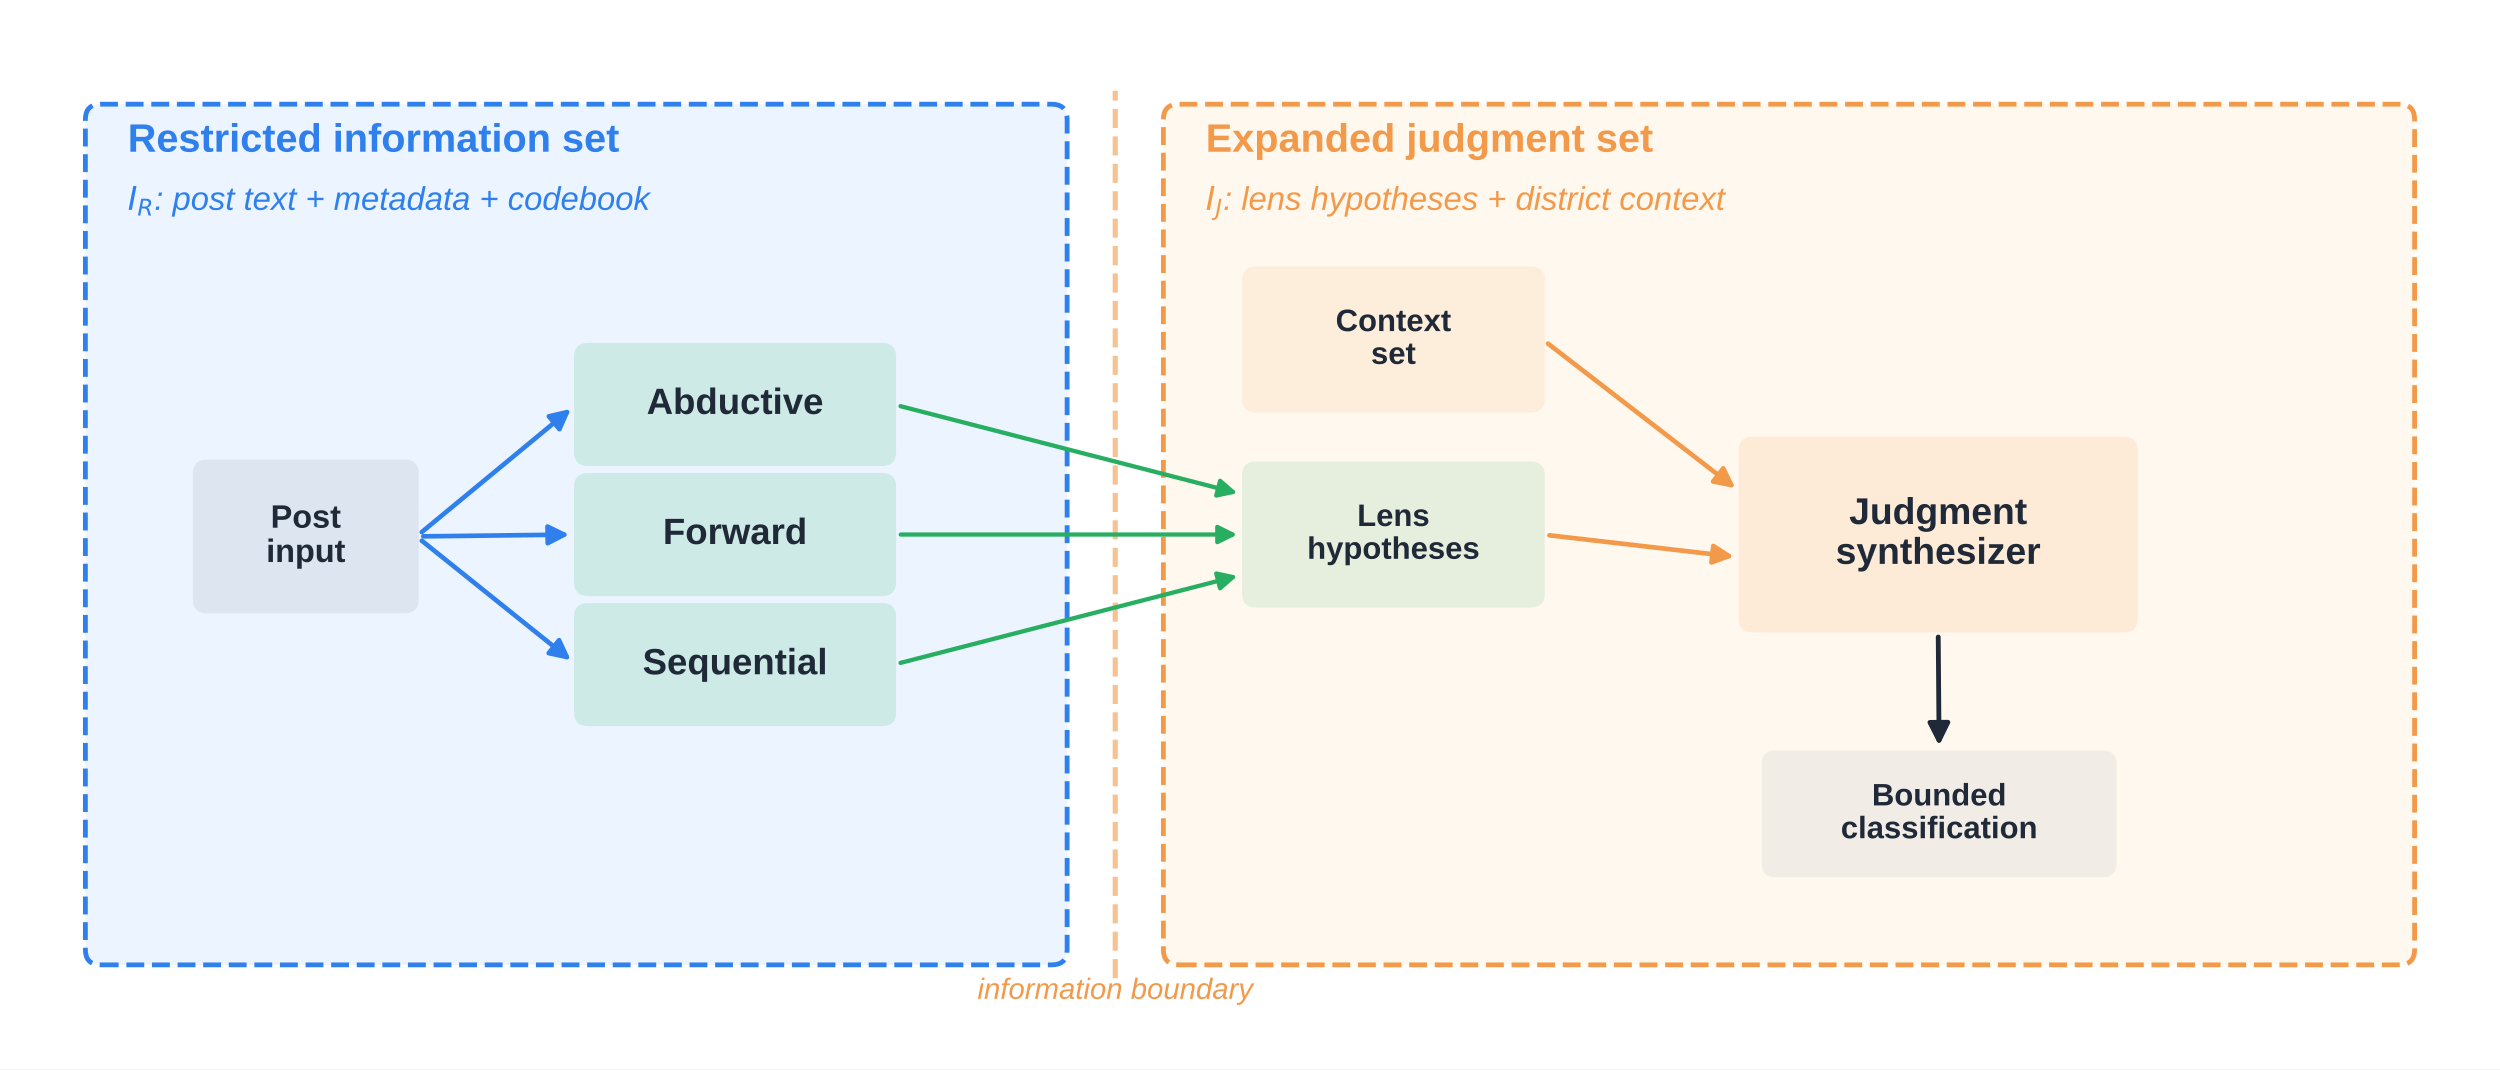
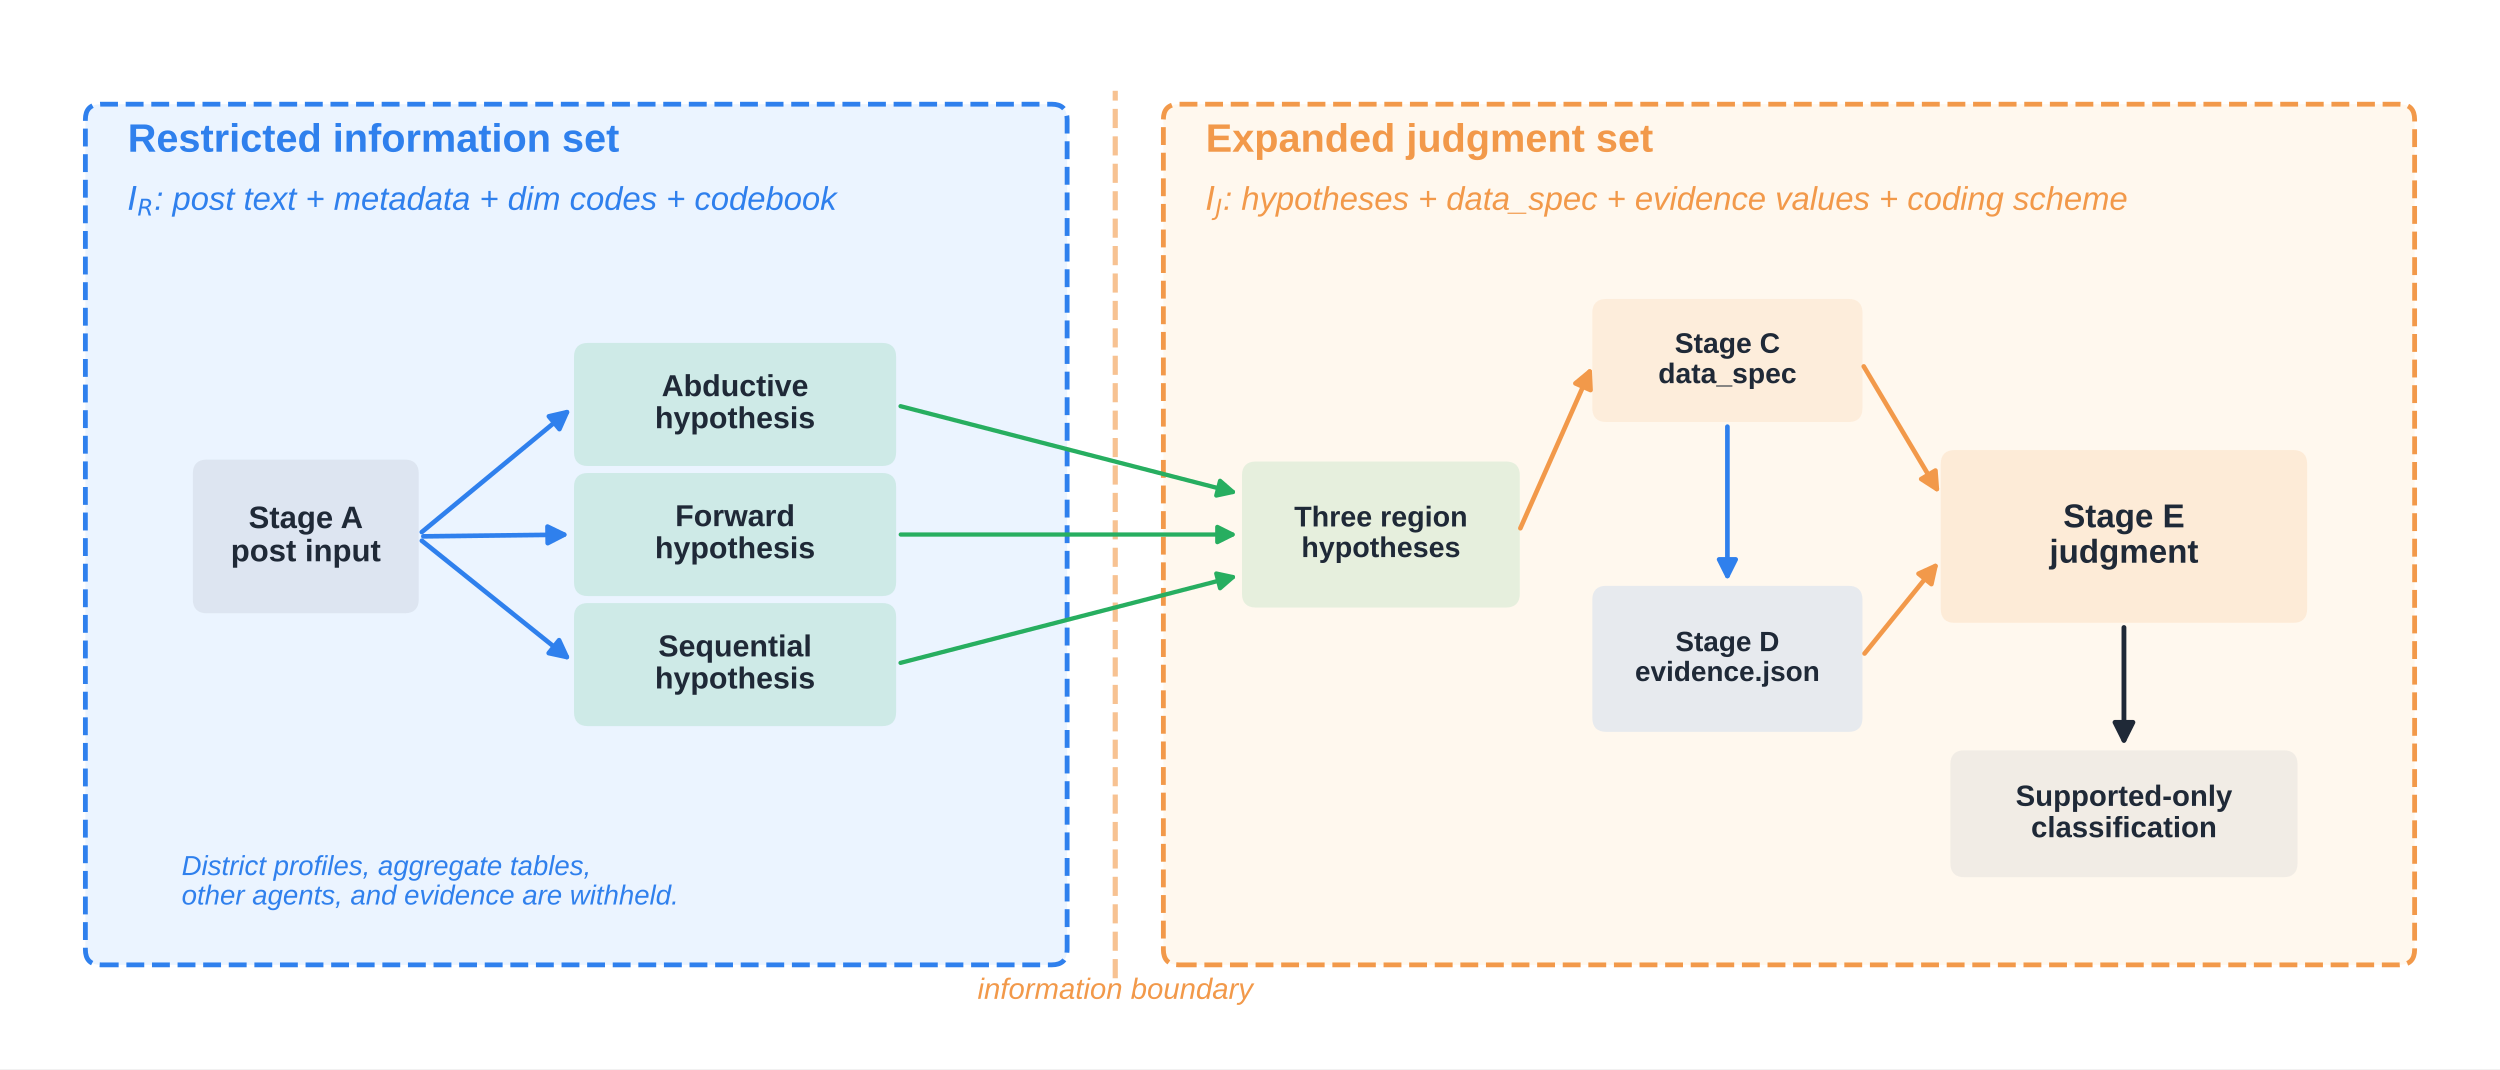
<svg xmlns="http://www.w3.org/2000/svg" width="724.68pt" height="309.888pt" viewBox="0 0 724.68 309.888" version="1.1">
  <defs>
    <style type="text/css">*{stroke-linejoin: round; stroke-linecap: butt}</style>
  </defs>
  <g id="figure_1">
    <g id="patch_1">
-       <path d="M 0 309.888  L 724.68 309.888  L 724.68 0  L 0 0  z " style="fill: #ffffff" />
+       <path d="M 0 309.888 L 724.68 309.888 L 724.68 0 L 0 0 z " style="fill: #ffffff" />
    </g>
    <g id="axes_1">
      <g id="patch_2">
-         <path d="M 29.214 279.684  L 304.866 279.684  Q 309.33 279.684 309.33 275.249  L 309.33 34.639  Q 309.33 30.204 304.866 30.204  L 29.214 30.204  Q 24.75 30.204 24.75 34.639  L 24.75 275.249  Q 24.75 279.684 29.214 279.684  z " clip-path="url(#p66cb5e71bf)" style="fill: #ebf4ff; stroke-dasharray: 5.18,2.24; stroke-dashoffset: 0; stroke: #2f80ed; stroke-width: 1.4; stroke-linejoin: miter" />
+         <path d="M 29.214 279.684 L 304.866 279.684 Q 309.33 279.684 309.33 275.249 L 309.33 34.639 Q 309.33 30.204 304.866 30.204 L 29.214 30.204 Q 24.75 30.204 24.75 34.639 L 24.75 275.249 Q 24.75 279.684 29.214 279.684 z " clip-path="url(#pdc213c43af)" style="fill: #ebf4ff; stroke-dasharray: 5.18,2.24; stroke-dashoffset: 0; stroke: #2f80ed; stroke-width: 1.4; stroke-linejoin: miter" />
      </g>
      <g id="patch_3">
-         <path d="M 341.694 279.684  L 695.466 279.684  Q 699.93 279.684 699.93 275.249  L 699.93 34.639  Q 699.93 30.204 695.466 30.204  L 341.694 30.204  Q 337.23 30.204 337.23 34.639  L 337.23 275.249  Q 337.23 279.684 341.694 279.684  z " clip-path="url(#p66cb5e71bf)" style="fill: #fff8ee; stroke-dasharray: 5.18,2.24; stroke-dashoffset: 0; stroke: #f2994a; stroke-width: 1.4; stroke-linejoin: miter" />
+         <path d="M 341.694 279.684 L 695.466 279.684 Q 699.93 279.684 699.93 275.249 L 699.93 34.639 Q 699.93 30.204 695.466 30.204 L 341.694 30.204 Q 337.23 30.204 337.23 34.639 L 337.23 275.249 Q 337.23 279.684 341.694 279.684 z " clip-path="url(#pdc213c43af)" style="fill: #fff8ee; stroke-dasharray: 5.18,2.24; stroke-dashoffset: 0; stroke: #f2994a; stroke-width: 1.4; stroke-linejoin: miter" />
      </g>
      <g id="line2d_1">
-         <path d="M 323.28 283.565  L 323.28 26.323  " clip-path="url(#p66cb5e71bf)" style="fill: none; stroke-dasharray: 5.55,2.4; stroke-dashoffset: 0; stroke: #f2994a; stroke-opacity: 0.6; stroke-width: 1.5" />
+         <path d="M 323.28 283.565 L 323.28 26.323 " clip-path="url(#pdc213c43af)" style="fill: none; stroke-dasharray: 5.55,2.4; stroke-dashoffset: 0; stroke: #f2994a; stroke-opacity: 0.6; stroke-width: 1.5" />
      </g>
      <g id="patch_4">
-         <path d="M 59.904 177.12  L 117.378 177.12  Q 120.726 177.12 120.726 173.794  L 120.726 137.203  Q 120.726 133.877 117.378 133.877  L 59.904 133.877  Q 56.556 133.877 56.556 137.203  L 56.556 173.794  Q 56.556 177.12 59.904 177.12  z " clip-path="url(#p66cb5e71bf)" style="fill: #9ca3af; opacity: 0.18; stroke: #9ca3af; stroke-width: 1.3; stroke-linejoin: miter" />
+         <path d="M 59.904 177.12 L 117.378 177.12 Q 120.726 177.12 120.726 173.794 L 120.726 137.203 Q 120.726 133.877 117.378 133.877 L 59.904 133.877 Q 56.556 133.877 56.556 137.203 L 56.556 173.794 Q 56.556 177.12 59.904 177.12 z " clip-path="url(#pdc213c43af)" style="fill: #9ca3af; opacity: 0.18; stroke: #9ca3af; stroke-width: 1.3; stroke-linejoin: miter" />
      </g>
      <g id="patch_5">
-         <path d="M 170.388 134.431  L 255.762 134.431  Q 259.11 134.431 259.11 131.105  L 259.11 103.385  Q 259.11 100.058 255.762 100.058  L 170.388 100.058  Q 167.04 100.058 167.04 103.385  L 167.04 131.105  Q 167.04 134.431 170.388 134.431  z " clip-path="url(#p66cb5e71bf)" style="fill: #27ae60; opacity: 0.15; stroke: #27ae60; stroke-width: 1.3; stroke-linejoin: miter" />
+         <path d="M 170.388 134.431 L 255.762 134.431 Q 259.11 134.431 259.11 131.105 L 259.11 103.385 Q 259.11 100.058 255.762 100.058 L 170.388 100.058 Q 167.04 100.058 167.04 103.385 L 167.04 131.105 Q 167.04 134.431 170.388 134.431 z " clip-path="url(#pdc213c43af)" style="fill: #27ae60; opacity: 0.15; stroke: #27ae60; stroke-width: 1.3; stroke-linejoin: miter" />
      </g>
      <g id="patch_6">
-         <path d="M 170.388 172.13  L 255.762 172.13  Q 259.11 172.13 259.11 168.804  L 259.11 141.084  Q 259.11 137.758 255.762 137.758  L 170.388 137.758  Q 167.04 137.758 167.04 141.084  L 167.04 168.804  Q 167.04 172.13 170.388 172.13  z " clip-path="url(#p66cb5e71bf)" style="fill: #27ae60; opacity: 0.15; stroke: #27ae60; stroke-width: 1.3; stroke-linejoin: miter" />
+         <path d="M 170.388 172.13 L 255.762 172.13 Q 259.11 172.13 259.11 168.804 L 259.11 141.084 Q 259.11 137.758 255.762 137.758 L 170.388 137.758 Q 167.04 137.758 167.04 141.084 L 167.04 168.804 Q 167.04 172.13 170.388 172.13 z " clip-path="url(#pdc213c43af)" style="fill: #27ae60; opacity: 0.15; stroke: #27ae60; stroke-width: 1.3; stroke-linejoin: miter" />
      </g>
      <g id="patch_7">
-         <path d="M 170.388 209.83  L 255.762 209.83  Q 259.11 209.83 259.11 206.503  L 259.11 178.783  Q 259.11 175.457 255.762 175.457  L 170.388 175.457  Q 167.04 175.457 167.04 178.783  L 167.04 206.503  Q 167.04 209.83 170.388 209.83  z " clip-path="url(#p66cb5e71bf)" style="fill: #27ae60; opacity: 0.15; stroke: #27ae60; stroke-width: 1.3; stroke-linejoin: miter" />
+         <path d="M 170.388 209.83 L 255.762 209.83 Q 259.11 209.83 259.11 206.503 L 259.11 178.783 Q 259.11 175.457 255.762 175.457 L 170.388 175.457 Q 167.04 175.457 167.04 178.783 L 167.04 206.503 Q 167.04 209.83 170.388 209.83 z " clip-path="url(#pdc213c43af)" style="fill: #27ae60; opacity: 0.15; stroke: #27ae60; stroke-width: 1.3; stroke-linejoin: miter" />
      </g>
      <g id="patch_8">
-         <path d="M 364.014 175.457  L 443.808 175.457  Q 447.156 175.457 447.156 172.13  L 447.156 137.758  Q 447.156 134.431 443.808 134.431  L 364.014 134.431  Q 360.666 134.431 360.666 137.758  L 360.666 172.13  Q 360.666 175.457 364.014 175.457  z " clip-path="url(#p66cb5e71bf)" style="fill: #27ae60; opacity: 0.12; stroke: #27ae60; stroke-width: 1.3; stroke-linejoin: miter" />
+         <path d="M 364.014 175.457 L 436.554 175.457 Q 439.902 175.457 439.902 172.13 L 439.902 137.758 Q 439.902 134.431 436.554 134.431 L 364.014 134.431 Q 360.666 134.431 360.666 137.758 L 360.666 172.13 Q 360.666 175.457 364.014 175.457 z " clip-path="url(#pdc213c43af)" style="fill: #27ae60; opacity: 0.12; stroke: #27ae60; stroke-width: 1.3; stroke-linejoin: miter" />
      </g>
      <g id="patch_9">
-         <path d="M 364.014 118.908  L 443.808 118.908  Q 447.156 118.908 447.156 115.582  L 447.156 81.209  Q 447.156 77.882 443.808 77.882  L 364.014 77.882  Q 360.666 77.882 360.666 81.209  L 360.666 115.582  Q 360.666 118.908 364.014 118.908  z " clip-path="url(#p66cb5e71bf)" style="fill: #f2994a; opacity: 0.12; stroke: #f2994a; stroke-width: 1.3; stroke-linejoin: miter" />
+         <path d="M 465.57 121.68 L 535.878 121.68 Q 539.226 121.68 539.226 118.354 L 539.226 90.634 Q 539.226 87.307 535.878 87.307 L 465.57 87.307 Q 462.222 87.307 462.222 90.634 L 462.222 118.354 Q 462.222 121.68 465.57 121.68 z " clip-path="url(#pdc213c43af)" style="fill: #f2994a; opacity: 0.12; stroke: #f2994a; stroke-width: 1.3; stroke-linejoin: miter" />
      </g>
      <g id="patch_10">
-         <path d="M 507.978 182.664  L 615.672 182.664  Q 619.02 182.664 619.02 179.338  L 619.02 130.55  Q 619.02 127.224 615.672 127.224  L 507.978 127.224  Q 504.63 127.224 504.63 130.55  L 504.63 179.338  Q 504.63 182.664 507.978 182.664  z " clip-path="url(#p66cb5e71bf)" style="fill: #f2994a; opacity: 0.14; stroke: #f2994a; stroke-width: 1.3; stroke-linejoin: miter" />
+         <path d="M 465.57 211.493 L 535.878 211.493 Q 539.226 211.493 539.226 208.166 L 539.226 173.794 Q 539.226 170.467 535.878 170.467 L 465.57 170.467 Q 462.222 170.467 462.222 173.794 L 462.222 208.166 Q 462.222 211.493 465.57 211.493 z " clip-path="url(#pdc213c43af)" style="fill: #2f80ed; opacity: 0.12; stroke: #2f80ed; stroke-width: 1.3; stroke-linejoin: miter" />
      </g>
      <g id="patch_11">
-         <path d="M 514.674 253.627  L 609.534 253.627  Q 612.882 253.627 612.882 250.301  L 612.882 221.472  Q 612.882 218.146 609.534 218.146  L 514.674 218.146  Q 511.326 218.146 511.326 221.472  L 511.326 250.301  Q 511.326 253.627 514.674 253.627  z " clip-path="url(#p66cb5e71bf)" style="fill: #9ca3af; opacity: 0.14; stroke: #9ca3af; stroke-width: 1.3; stroke-linejoin: miter" />
+         <path d="M 566.568 179.892 L 664.776 179.892 Q 668.124 179.892 668.124 176.566 L 668.124 134.431 Q 668.124 131.105 664.776 131.105 L 566.568 131.105 Q 563.22 131.105 563.22 134.431 L 563.22 176.566 Q 563.22 179.892 566.568 179.892 z " clip-path="url(#pdc213c43af)" style="fill: #f2994a; opacity: 0.14; stroke: #f2994a; stroke-width: 1.3; stroke-linejoin: miter" />
+       </g>
+       <g id="patch_12">
+         <path d="M 569.358 253.627 L 661.986 253.627 Q 665.334 253.627 665.334 250.301 L 665.334 221.472 Q 665.334 218.146 661.986 218.146 L 569.358 218.146 Q 566.01 218.146 566.01 221.472 L 566.01 250.301 Q 566.01 253.627 569.358 253.627 z " clip-path="url(#pdc213c43af)" style="fill: #9ca3af; opacity: 0.14; stroke: #9ca3af; stroke-width: 1.3; stroke-linejoin: miter" />
      </g>
      <g id="text_1">
        <text style="font-weight: 700; font-size: 11.5px; font-family: 'Arial'; text-anchor: start; fill: #2f80ed" x="37.026" y="43.979" transform="rotate(-0 37.026 43.97948)">Restricted information set</text>
      </g>
      <g id="text_2">
        <g style="fill: #2f80ed" transform="translate(37.026 61.5326)">
          <text>
            <tspan x="0" y="-0.703" style="font-style: oblique; font-size: 9.5px; font-family: 'DejaVu Sans'; fill: #2f80ed">I</tspan>
            <tspan x="2.802" y="0.938" style="font-style: oblique; font-size: 6.65px; font-family: 'DejaVu Sans'; fill: #2f80ed">R</tspan>
            <tspan x="7.696" y="-0.703" style="font-style: italic; font-size: 9.5px; font-family: 'Arial'; fill: #2f80ed">:</tspan>
            <tspan x="10.335" y="-0.703" style="font-style: italic; font-size: 9.5px; font-family: 'Arial'; fill: #2f80ed"> </tspan>
            <tspan x="12.975" y="-0.703" style="font-style: italic; font-size: 9.5px; font-family: 'Arial'; fill: #2f80ed">p</tspan>
            <tspan x="18.258" y="-0.703" style="font-style: italic; font-size: 9.5px; font-family: 'Arial'; fill: #2f80ed">o</tspan>
            <tspan x="23.541" y="-0.703" style="font-style: italic; font-size: 9.5px; font-family: 'Arial'; fill: #2f80ed">s</tspan>
            <tspan x="28.291" y="-0.703" style="font-style: italic; font-size: 9.5px; font-family: 'Arial'; fill: #2f80ed">t</tspan>
            <tspan x="30.931" y="-0.703" style="font-style: italic; font-size: 9.5px; font-family: 'Arial'; fill: #2f80ed"> </tspan>
            <tspan x="33.57" y="-0.703" style="font-style: italic; font-size: 9.5px; font-family: 'Arial'; fill: #2f80ed">t</tspan>
            <tspan x="36.21" y="-0.703" style="font-style: italic; font-size: 9.5px; font-family: 'Arial'; fill: #2f80ed">e</tspan>
            <tspan x="41.493" y="-0.703" style="font-style: italic; font-size: 9.5px; font-family: 'Arial'; fill: #2f80ed">x</tspan>
            <tspan x="46.243" y="-0.703" style="font-style: italic; font-size: 9.5px; font-family: 'Arial'; fill: #2f80ed">t</tspan>
            <tspan x="48.883" y="-0.703" style="font-style: italic; font-size: 9.5px; font-family: 'Arial'; fill: #2f80ed"> </tspan>
            <tspan x="51.522" y="-0.703" style="font-style: italic; font-size: 9.5px; font-family: 'Arial'; fill: #2f80ed">+</tspan>
            <tspan x="57.07" y="-0.703" style="font-style: italic; font-size: 9.5px; font-family: 'Arial'; fill: #2f80ed"> </tspan>
            <tspan x="59.709" y="-0.703" style="font-style: italic; font-size: 9.5px; font-family: 'Arial'; fill: #2f80ed">m</tspan>
            <tspan x="67.623" y="-0.703" style="font-style: italic; font-size: 9.5px; font-family: 'Arial'; fill: #2f80ed">e</tspan>
            <tspan x="72.906" y="-0.703" style="font-style: italic; font-size: 9.5px; font-family: 'Arial'; fill: #2f80ed">t</tspan>
            <tspan x="75.546" y="-0.703" style="font-style: italic; font-size: 9.5px; font-family: 'Arial'; fill: #2f80ed">a</tspan>
            <tspan x="80.829" y="-0.703" style="font-style: italic; font-size: 9.5px; font-family: 'Arial'; fill: #2f80ed">d</tspan>
            <tspan x="86.113" y="-0.703" style="font-style: italic; font-size: 9.5px; font-family: 'Arial'; fill: #2f80ed">a</tspan>
            <tspan x="91.396" y="-0.703" style="font-style: italic; font-size: 9.5px; font-family: 'Arial'; fill: #2f80ed">t</tspan>
            <tspan x="94.035" y="-0.703" style="font-style: italic; font-size: 9.5px; font-family: 'Arial'; fill: #2f80ed">a</tspan>
            <tspan x="99.319" y="-0.703" style="font-style: italic; font-size: 9.5px; font-family: 'Arial'; fill: #2f80ed"> </tspan>
            <tspan x="101.958" y="-0.703" style="font-style: italic; font-size: 9.5px; font-family: 'Arial'; fill: #2f80ed">+</tspan>
            <tspan x="107.506" y="-0.703" style="font-style: italic; font-size: 9.5px; font-family: 'Arial'; fill: #2f80ed"> </tspan>
-             <tspan x="110.145" y="-0.703" style="font-style: italic; font-size: 9.5px; font-family: 'Arial'; fill: #2f80ed">c</tspan>
-             <tspan x="114.895" y="-0.703" style="font-style: italic; font-size: 9.5px; font-family: 'Arial'; fill: #2f80ed">o</tspan>
-             <tspan x="120.179" y="-0.703" style="font-style: italic; font-size: 9.5px; font-family: 'Arial'; fill: #2f80ed">d</tspan>
-             <tspan x="125.462" y="-0.703" style="font-style: italic; font-size: 9.5px; font-family: 'Arial'; fill: #2f80ed">e</tspan>
-             <tspan x="130.746" y="-0.703" style="font-style: italic; font-size: 9.5px; font-family: 'Arial'; fill: #2f80ed">b</tspan>
-             <tspan x="136.029" y="-0.703" style="font-style: italic; font-size: 9.5px; font-family: 'Arial'; fill: #2f80ed">o</tspan>
-             <tspan x="141.313" y="-0.703" style="font-style: italic; font-size: 9.5px; font-family: 'Arial'; fill: #2f80ed">o</tspan>
-             <tspan x="146.596" y="-0.703" style="font-style: italic; font-size: 9.5px; font-family: 'Arial'; fill: #2f80ed">k</tspan>
+             <tspan x="110.145" y="-0.703" style="font-style: italic; font-size: 9.5px; font-family: 'Arial'; fill: #2f80ed">d</tspan>
+             <tspan x="115.429" y="-0.703" style="font-style: italic; font-size: 9.5px; font-family: 'Arial'; fill: #2f80ed">i</tspan>
+             <tspan x="117.54" y="-0.703" style="font-style: italic; font-size: 9.5px; font-family: 'Arial'; fill: #2f80ed">m</tspan>
+             <tspan x="125.453" y="-0.703" style="font-style: italic; font-size: 9.5px; font-family: 'Arial'; fill: #2f80ed"> </tspan>
+             <tspan x="128.093" y="-0.703" style="font-style: italic; font-size: 9.5px; font-family: 'Arial'; fill: #2f80ed">c</tspan>
+             <tspan x="132.843" y="-0.703" style="font-style: italic; font-size: 9.5px; font-family: 'Arial'; fill: #2f80ed">o</tspan>
+             <tspan x="138.126" y="-0.703" style="font-style: italic; font-size: 9.5px; font-family: 'Arial'; fill: #2f80ed">d</tspan>
+             <tspan x="143.409" y="-0.703" style="font-style: italic; font-size: 9.5px; font-family: 'Arial'; fill: #2f80ed">e</tspan>
+             <tspan x="148.693" y="-0.703" style="font-style: italic; font-size: 9.5px; font-family: 'Arial'; fill: #2f80ed">s</tspan>
+             <tspan x="153.443" y="-0.703" style="font-style: italic; font-size: 9.5px; font-family: 'Arial'; fill: #2f80ed"> </tspan>
+             <tspan x="156.082" y="-0.703" style="font-style: italic; font-size: 9.5px; font-family: 'Arial'; fill: #2f80ed">+</tspan>
+             <tspan x="161.63" y="-0.703" style="font-style: italic; font-size: 9.5px; font-family: 'Arial'; fill: #2f80ed"> </tspan>
+             <tspan x="164.27" y="-0.703" style="font-style: italic; font-size: 9.5px; font-family: 'Arial'; fill: #2f80ed">c</tspan>
+             <tspan x="169.02" y="-0.703" style="font-style: italic; font-size: 9.5px; font-family: 'Arial'; fill: #2f80ed">o</tspan>
+             <tspan x="174.303" y="-0.703" style="font-style: italic; font-size: 9.5px; font-family: 'Arial'; fill: #2f80ed">d</tspan>
+             <tspan x="179.586" y="-0.703" style="font-style: italic; font-size: 9.5px; font-family: 'Arial'; fill: #2f80ed">e</tspan>
+             <tspan x="184.87" y="-0.703" style="font-style: italic; font-size: 9.5px; font-family: 'Arial'; fill: #2f80ed">b</tspan>
+             <tspan x="190.153" y="-0.703" style="font-style: italic; font-size: 9.5px; font-family: 'Arial'; fill: #2f80ed">o</tspan>
+             <tspan x="195.437" y="-0.703" style="font-style: italic; font-size: 9.5px; font-family: 'Arial'; fill: #2f80ed">o</tspan>
+             <tspan x="200.72" y="-0.703" style="font-style: italic; font-size: 9.5px; font-family: 'Arial'; fill: #2f80ed">k</tspan>
          </text>
        </g>
      </g>
      <g id="text_3">
        <text style="font-weight: 700; font-size: 11.5px; font-family: 'Arial'; text-anchor: start; fill: #f2994a" x="349.506" y="43.979" transform="rotate(-0 349.506 43.97948)">Expanded judgment set</text>
      </g>
      <g id="text_4">
        <g style="fill: #f2994a" transform="translate(349.506 61.5326)">
          <text>
            <tspan x="0" y="-0.703" style="font-style: oblique; font-size: 9.5px; font-family: 'DejaVu Sans'; fill: #f2994a">I</tspan>
            <tspan x="2.802" y="0.938" style="font-style: oblique; font-size: 6.65px; font-family: 'DejaVu Sans'; fill: #f2994a">J</tspan>
            <tspan x="5.036" y="-0.703" style="font-style: italic; font-size: 9.5px; font-family: 'Arial'; fill: #f2994a">:</tspan>
            <tspan x="7.676" y="-0.703" style="font-style: italic; font-size: 9.5px; font-family: 'Arial'; fill: #f2994a"> </tspan>
-             <tspan x="10.315" y="-0.703" style="font-style: italic; font-size: 9.5px; font-family: 'Arial'; fill: #f2994a">l</tspan>
-             <tspan x="12.426" y="-0.703" style="font-style: italic; font-size: 9.5px; font-family: 'Arial'; fill: #f2994a">e</tspan>
-             <tspan x="17.709" y="-0.703" style="font-style: italic; font-size: 9.5px; font-family: 'Arial'; fill: #f2994a">n</tspan>
-             <tspan x="22.993" y="-0.703" style="font-style: italic; font-size: 9.5px; font-family: 'Arial'; fill: #f2994a">s</tspan>
-             <tspan x="27.743" y="-0.703" style="font-style: italic; font-size: 9.5px; font-family: 'Arial'; fill: #f2994a"> </tspan>
-             <tspan x="30.382" y="-0.703" style="font-style: italic; font-size: 9.5px; font-family: 'Arial'; fill: #f2994a">h</tspan>
-             <tspan x="35.666" y="-0.703" style="font-style: italic; font-size: 9.5px; font-family: 'Arial'; fill: #f2994a">y</tspan>
-             <tspan x="40.416" y="-0.703" style="font-style: italic; font-size: 9.5px; font-family: 'Arial'; fill: #f2994a">p</tspan>
-             <tspan x="45.699" y="-0.703" style="font-style: italic; font-size: 9.5px; font-family: 'Arial'; fill: #f2994a">o</tspan>
-             <tspan x="50.982" y="-0.703" style="font-style: italic; font-size: 9.5px; font-family: 'Arial'; fill: #f2994a">t</tspan>
-             <tspan x="53.622" y="-0.703" style="font-style: italic; font-size: 9.5px; font-family: 'Arial'; fill: #f2994a">h</tspan>
-             <tspan x="58.905" y="-0.703" style="font-style: italic; font-size: 9.5px; font-family: 'Arial'; fill: #f2994a">e</tspan>
-             <tspan x="64.189" y="-0.703" style="font-style: italic; font-size: 9.5px; font-family: 'Arial'; fill: #f2994a">s</tspan>
-             <tspan x="68.939" y="-0.703" style="font-style: italic; font-size: 9.5px; font-family: 'Arial'; fill: #f2994a">e</tspan>
-             <tspan x="74.222" y="-0.703" style="font-style: italic; font-size: 9.5px; font-family: 'Arial'; fill: #f2994a">s</tspan>
-             <tspan x="78.972" y="-0.703" style="font-style: italic; font-size: 9.5px; font-family: 'Arial'; fill: #f2994a"> </tspan>
-             <tspan x="81.612" y="-0.703" style="font-style: italic; font-size: 9.5px; font-family: 'Arial'; fill: #f2994a">+</tspan>
-             <tspan x="87.159" y="-0.703" style="font-style: italic; font-size: 9.5px; font-family: 'Arial'; fill: #f2994a"> </tspan>
-             <tspan x="89.799" y="-0.703" style="font-style: italic; font-size: 9.5px; font-family: 'Arial'; fill: #f2994a">d</tspan>
-             <tspan x="95.082" y="-0.703" style="font-style: italic; font-size: 9.5px; font-family: 'Arial'; fill: #f2994a">i</tspan>
-             <tspan x="97.193" y="-0.703" style="font-style: italic; font-size: 9.5px; font-family: 'Arial'; fill: #f2994a">s</tspan>
-             <tspan x="101.943" y="-0.703" style="font-style: italic; font-size: 9.5px; font-family: 'Arial'; fill: #f2994a">t</tspan>
-             <tspan x="104.582" y="-0.703" style="font-style: italic; font-size: 9.5px; font-family: 'Arial'; fill: #f2994a">r</tspan>
-             <tspan x="107.746" y="-0.703" style="font-style: italic; font-size: 9.5px; font-family: 'Arial'; fill: #f2994a">i</tspan>
-             <tspan x="109.856" y="-0.703" style="font-style: italic; font-size: 9.5px; font-family: 'Arial'; fill: #f2994a">c</tspan>
-             <tspan x="114.606" y="-0.703" style="font-style: italic; font-size: 9.5px; font-family: 'Arial'; fill: #f2994a">t</tspan>
-             <tspan x="117.246" y="-0.703" style="font-style: italic; font-size: 9.5px; font-family: 'Arial'; fill: #f2994a"> </tspan>
-             <tspan x="119.885" y="-0.703" style="font-style: italic; font-size: 9.5px; font-family: 'Arial'; fill: #f2994a">c</tspan>
-             <tspan x="124.635" y="-0.703" style="font-style: italic; font-size: 9.5px; font-family: 'Arial'; fill: #f2994a">o</tspan>
-             <tspan x="129.919" y="-0.703" style="font-style: italic; font-size: 9.5px; font-family: 'Arial'; fill: #f2994a">n</tspan>
-             <tspan x="135.202" y="-0.703" style="font-style: italic; font-size: 9.5px; font-family: 'Arial'; fill: #f2994a">t</tspan>
-             <tspan x="137.842" y="-0.703" style="font-style: italic; font-size: 9.5px; font-family: 'Arial'; fill: #f2994a">e</tspan>
-             <tspan x="143.125" y="-0.703" style="font-style: italic; font-size: 9.5px; font-family: 'Arial'; fill: #f2994a">x</tspan>
-             <tspan x="147.875" y="-0.703" style="font-style: italic; font-size: 9.5px; font-family: 'Arial'; fill: #f2994a">t</tspan>
+             <tspan x="10.315" y="-0.703" style="font-style: italic; font-size: 9.5px; font-family: 'Arial'; fill: #f2994a">h</tspan>
+             <tspan x="15.599" y="-0.703" style="font-style: italic; font-size: 9.5px; font-family: 'Arial'; fill: #f2994a">y</tspan>
+             <tspan x="20.349" y="-0.703" style="font-style: italic; font-size: 9.5px; font-family: 'Arial'; fill: #f2994a">p</tspan>
+             <tspan x="25.632" y="-0.703" style="font-style: italic; font-size: 9.5px; font-family: 'Arial'; fill: #f2994a">o</tspan>
+             <tspan x="30.916" y="-0.703" style="font-style: italic; font-size: 9.5px; font-family: 'Arial'; fill: #f2994a">t</tspan>
+             <tspan x="33.555" y="-0.703" style="font-style: italic; font-size: 9.5px; font-family: 'Arial'; fill: #f2994a">h</tspan>
+             <tspan x="38.838" y="-0.703" style="font-style: italic; font-size: 9.5px; font-family: 'Arial'; fill: #f2994a">e</tspan>
+             <tspan x="44.122" y="-0.703" style="font-style: italic; font-size: 9.5px; font-family: 'Arial'; fill: #f2994a">s</tspan>
+             <tspan x="48.872" y="-0.703" style="font-style: italic; font-size: 9.5px; font-family: 'Arial'; fill: #f2994a">e</tspan>
+             <tspan x="54.155" y="-0.703" style="font-style: italic; font-size: 9.5px; font-family: 'Arial'; fill: #f2994a">s</tspan>
+             <tspan x="58.905" y="-0.703" style="font-style: italic; font-size: 9.5px; font-family: 'Arial'; fill: #f2994a"> </tspan>
+             <tspan x="61.545" y="-0.703" style="font-style: italic; font-size: 9.5px; font-family: 'Arial'; fill: #f2994a">+</tspan>
+             <tspan x="67.093" y="-0.703" style="font-style: italic; font-size: 9.5px; font-family: 'Arial'; fill: #f2994a"> </tspan>
+             <tspan x="69.732" y="-0.703" style="font-style: italic; font-size: 9.5px; font-family: 'Arial'; fill: #f2994a">d</tspan>
+             <tspan x="75.015" y="-0.703" style="font-style: italic; font-size: 9.5px; font-family: 'Arial'; fill: #f2994a">a</tspan>
+             <tspan x="80.299" y="-0.703" style="font-style: italic; font-size: 9.5px; font-family: 'Arial'; fill: #f2994a">t</tspan>
+             <tspan x="82.938" y="-0.703" style="font-style: italic; font-size: 9.5px; font-family: 'Arial'; fill: #f2994a">a</tspan>
+             <tspan x="88.222" y="-0.703" style="font-style: italic; font-size: 9.5px; font-family: 'Arial'; fill: #f2994a">_</tspan>
+             <tspan x="93.505" y="-0.703" style="font-style: italic; font-size: 9.5px; font-family: 'Arial'; fill: #f2994a">s</tspan>
+             <tspan x="98.255" y="-0.703" style="font-style: italic; font-size: 9.5px; font-family: 'Arial'; fill: #f2994a">p</tspan>
+             <tspan x="103.539" y="-0.703" style="font-style: italic; font-size: 9.5px; font-family: 'Arial'; fill: #f2994a">e</tspan>
+             <tspan x="108.822" y="-0.703" style="font-style: italic; font-size: 9.5px; font-family: 'Arial'; fill: #f2994a">c</tspan>
+             <tspan x="113.572" y="-0.703" style="font-style: italic; font-size: 9.5px; font-family: 'Arial'; fill: #f2994a"> </tspan>
+             <tspan x="116.211" y="-0.703" style="font-style: italic; font-size: 9.5px; font-family: 'Arial'; fill: #f2994a">+</tspan>
+             <tspan x="121.759" y="-0.703" style="font-style: italic; font-size: 9.5px; font-family: 'Arial'; fill: #f2994a"> </tspan>
+             <tspan x="124.399" y="-0.703" style="font-style: italic; font-size: 9.5px; font-family: 'Arial'; fill: #f2994a">e</tspan>
+             <tspan x="129.682" y="-0.703" style="font-style: italic; font-size: 9.5px; font-family: 'Arial'; fill: #f2994a">v</tspan>
+             <tspan x="134.432" y="-0.703" style="font-style: italic; font-size: 9.5px; font-family: 'Arial'; fill: #f2994a">i</tspan>
+             <tspan x="136.543" y="-0.703" style="font-style: italic; font-size: 9.5px; font-family: 'Arial'; fill: #f2994a">d</tspan>
+             <tspan x="141.826" y="-0.703" style="font-style: italic; font-size: 9.5px; font-family: 'Arial'; fill: #f2994a">e</tspan>
+             <tspan x="147.11" y="-0.703" style="font-style: italic; font-size: 9.5px; font-family: 'Arial'; fill: #f2994a">n</tspan>
+             <tspan x="152.393" y="-0.703" style="font-style: italic; font-size: 9.5px; font-family: 'Arial'; fill: #f2994a">c</tspan>
+             <tspan x="157.143" y="-0.703" style="font-style: italic; font-size: 9.5px; font-family: 'Arial'; fill: #f2994a">e</tspan>
+             <tspan x="162.427" y="-0.703" style="font-style: italic; font-size: 9.5px; font-family: 'Arial'; fill: #f2994a"> </tspan>
+             <tspan x="165.066" y="-0.703" style="font-style: italic; font-size: 9.5px; font-family: 'Arial'; fill: #f2994a">v</tspan>
+             <tspan x="169.816" y="-0.703" style="font-style: italic; font-size: 9.5px; font-family: 'Arial'; fill: #f2994a">a</tspan>
+             <tspan x="175.099" y="-0.703" style="font-style: italic; font-size: 9.5px; font-family: 'Arial'; fill: #f2994a">l</tspan>
+             <tspan x="177.21" y="-0.703" style="font-style: italic; font-size: 9.5px; font-family: 'Arial'; fill: #f2994a">u</tspan>
+             <tspan x="182.493" y="-0.703" style="font-style: italic; font-size: 9.5px; font-family: 'Arial'; fill: #f2994a">e</tspan>
+             <tspan x="187.777" y="-0.703" style="font-style: italic; font-size: 9.5px; font-family: 'Arial'; fill: #f2994a">s</tspan>
+             <tspan x="192.527" y="-0.703" style="font-style: italic; font-size: 9.5px; font-family: 'Arial'; fill: #f2994a"> </tspan>
+             <tspan x="195.166" y="-0.703" style="font-style: italic; font-size: 9.5px; font-family: 'Arial'; fill: #f2994a">+</tspan>
+             <tspan x="200.714" y="-0.703" style="font-style: italic; font-size: 9.5px; font-family: 'Arial'; fill: #f2994a"> </tspan>
+             <tspan x="203.354" y="-0.703" style="font-style: italic; font-size: 9.5px; font-family: 'Arial'; fill: #f2994a">c</tspan>
+             <tspan x="208.104" y="-0.703" style="font-style: italic; font-size: 9.5px; font-family: 'Arial'; fill: #f2994a">o</tspan>
+             <tspan x="213.387" y="-0.703" style="font-style: italic; font-size: 9.5px; font-family: 'Arial'; fill: #f2994a">d</tspan>
+             <tspan x="218.67" y="-0.703" style="font-style: italic; font-size: 9.5px; font-family: 'Arial'; fill: #f2994a">i</tspan>
+             <tspan x="220.781" y="-0.703" style="font-style: italic; font-size: 9.5px; font-family: 'Arial'; fill: #f2994a">n</tspan>
+             <tspan x="226.065" y="-0.703" style="font-style: italic; font-size: 9.5px; font-family: 'Arial'; fill: #f2994a">g</tspan>
+             <tspan x="231.348" y="-0.703" style="font-style: italic; font-size: 9.5px; font-family: 'Arial'; fill: #f2994a"> </tspan>
+             <tspan x="233.987" y="-0.703" style="font-style: italic; font-size: 9.5px; font-family: 'Arial'; fill: #f2994a">s</tspan>
+             <tspan x="238.737" y="-0.703" style="font-style: italic; font-size: 9.5px; font-family: 'Arial'; fill: #f2994a">c</tspan>
+             <tspan x="243.487" y="-0.703" style="font-style: italic; font-size: 9.5px; font-family: 'Arial'; fill: #f2994a">h</tspan>
+             <tspan x="248.771" y="-0.703" style="font-style: italic; font-size: 9.5px; font-family: 'Arial'; fill: #f2994a">e</tspan>
+             <tspan x="254.054" y="-0.703" style="font-style: italic; font-size: 9.5px; font-family: 'Arial'; fill: #f2994a">m</tspan>
+             <tspan x="261.968" y="-0.703" style="font-style: italic; font-size: 9.5px; font-family: 'Arial'; fill: #f2994a">e</tspan>
          </text>
        </g>
      </g>
      <g id="text_5">
        <text style="font-style: italic; font-size: 8.5px; font-family: 'Arial'; text-anchor: middle; fill: #f2994a" x="323.28" y="289.537" transform="rotate(-0 323.28 289.5374)">information boundary</text>
      </g>
      <g id="text_6">
-         <text style="font-weight: 700; font-size: 9.4px; font-family: 'Arial'; fill: #1f2937" transform="translate(78.45669 152.9705)">Post</text>
-         <text style="font-weight: 700; font-size: 9.4px; font-family: 'Arial'; fill: #1f2937" transform="translate(77.15831 162.8996)">input</text>
+         <text style="font-weight: 700; font-size: 9px; font-family: 'Arial'; fill: #1f2937" transform="translate(72.05639 153.0739)">Stage A</text>
+         <text style="font-weight: 700; font-size: 9px; font-family: 'Arial'; fill: #1f2937" transform="translate(66.89897 162.6985)">post input</text>
      </g>
      <g id="text_7">
-         <text style="font-weight: 700; font-size: 10.6px; font-family: 'Arial'; text-anchor: middle; fill: #1f2937" x="213.075" y="119.993" transform="rotate(-0 213.075 119.9925)">Abductive</text>
+         <text style="font-weight: 700; font-size: 8.8px; font-family: 'Arial'; fill: #1f2937" transform="translate(191.8072 114.8205)">Abductive</text>
+         <text style="font-weight: 700; font-size: 8.8px; font-family: 'Arial'; fill: #1f2937" transform="translate(189.8506 124.1158)">hypothesis</text>
      </g>
      <g id="text_8">
-         <text style="font-weight: 700; font-size: 10.6px; font-family: 'Arial'; text-anchor: middle; fill: #1f2937" x="213.075" y="157.692" transform="rotate(-0 213.075 157.6917)">Forward</text>
+         <text style="font-weight: 700; font-size: 8.8px; font-family: 'Arial'; fill: #1f2937" transform="translate(195.7184 152.5197)">Forward</text>
+         <text style="font-weight: 700; font-size: 8.8px; font-family: 'Arial'; fill: #1f2937" transform="translate(189.8506 161.815)">hypothesis</text>
      </g>
      <g id="text_9">
-         <text style="font-weight: 700; font-size: 10.6px; font-family: 'Arial'; text-anchor: middle; fill: #1f2937" x="213.075" y="195.456" transform="rotate(-0 213.075 195.4555)">Sequential</text>
+         <text style="font-weight: 700; font-size: 8.8px; font-family: 'Arial'; fill: #1f2937" transform="translate(190.8275 190.2726)">Sequential</text>
+         <text style="font-weight: 700; font-size: 8.8px; font-family: 'Arial'; fill: #1f2937" transform="translate(189.8506 199.5678)">hypothesis</text>
      </g>
      <g id="text_10">
-         <text style="font-weight: 700; font-size: 9px; font-family: 'Arial'; fill: #1f2937" transform="translate(393.4091 152.4646)">Lens</text>
-         <text style="font-weight: 700; font-size: 9px; font-family: 'Arial'; fill: #1f2937" transform="translate(378.9065 161.9712)">hypotheses</text>
+         <text style="font-style: italic; font-size: 8px; font-family: 'Arial'; fill: #2f80ed" transform="translate(52.65 253.6609)">District profiles, aggregate tables,</text>
+         <text style="font-style: italic; font-size: 8px; font-family: 'Arial'; fill: #2f80ed" transform="translate(52.65 262.1924)">other agents, and evidence are withheld.</text>
      </g>
      <g id="text_11">
-         <text style="font-weight: 700; font-size: 9px; font-family: 'Arial'; fill: #1f2937" transform="translate(387.1626 95.9749)">Context</text>
-         <text style="font-weight: 700; font-size: 9px; font-family: 'Arial'; fill: #1f2937" transform="translate(397.4078 105.4814)">set</text>
+         <text style="font-weight: 700; font-size: 8.3px; font-family: 'Arial'; fill: #1f2937" transform="translate(375.1506 152.603)">Three region</text>
+         <text style="font-weight: 700; font-size: 8.3px; font-family: 'Arial'; fill: #1f2937" transform="translate(377.2243 161.4791)">hypotheses</text>
      </g>
      <g id="text_12">
-         <text style="font-weight: 700; font-size: 10.8px; font-family: 'Arial'; fill: #1f2937" transform="translate(536.0265 151.8979)">Judgment</text>
-         <text style="font-weight: 700; font-size: 10.8px; font-family: 'Arial'; fill: #1f2937" transform="translate(532.114 163.4475)">synthesizer</text>
+         <text style="font-weight: 700; font-size: 8.2px; font-family: 'Arial'; fill: #1f2937" transform="translate(485.4598 102.2827)">Stage C</text>
+         <text style="font-weight: 700; font-size: 8.2px; font-family: 'Arial'; fill: #1f2937" transform="translate(480.6705 111.0518)">data_spec</text>
      </g>
      <g id="text_13">
-         <text style="font-weight: 700; font-size: 9px; font-family: 'Arial'; fill: #1f2937" transform="translate(542.6092 233.4661)">Bounded</text>
-         <text style="font-weight: 700; font-size: 9px; font-family: 'Arial'; fill: #1f2937" transform="translate(533.5951 242.9726)">classification</text>
-       </g>
-       <g id="patch_12">
-         <path d="M 122.267 154.226  Q 143.881 136.373 164.332 119.481  " clip-path="url(#p66cb5e71bf)" style="fill: none; stroke: #2f80ed; stroke-width: 1.35; stroke-linecap: round" />
-         <path d="M 159.103 120.688  L 164.332 119.481  L 162.16 124.388  z " clip-path="url(#p66cb5e71bf)" style="fill: #2f80ed; stroke: #2f80ed; stroke-width: 1.35; stroke-linecap: round" />
+         <text style="font-weight: 700; font-size: 8.1px; font-family: 'Arial'; fill: #1f2937" transform="translate(485.646 188.7448)">Stage D</text>
+         <text style="font-weight: 700; font-size: 8.1px; font-family: 'Arial'; fill: #1f2937" transform="translate(473.9408 197.407)">evidence.json</text>
+       </g>
+       <g id="text_14">
+         <text style="font-weight: 700; font-size: 9.6px; font-family: 'Arial'; fill: #1f2937" transform="translate(598.0665 152.8493)">Stage E</text>
+         <text style="font-weight: 700; font-size: 9.6px; font-family: 'Arial'; fill: #1f2937" transform="translate(594.0757 163.1156)">judgment</text>
+       </g>
+       <g id="text_15">
+         <text style="font-weight: 700; font-size: 8.5px; font-family: 'Arial'; fill: #1f2937" transform="translate(584.2745 233.5966)">Supported-only</text>
+         <text style="font-weight: 700; font-size: 8.5px; font-family: 'Arial'; fill: #1f2937" transform="translate(588.7469 242.6865)">classification</text>
      </g>
      <g id="patch_13">
-         <path d="M 122.725 155.474  Q 143.883 155.221 163.532 154.986  " clip-path="url(#p66cb5e71bf)" style="fill: none; stroke: #2f80ed; stroke-width: 1.35; stroke-linecap: round" />
-         <path d="M 158.704 152.644  L 163.532 154.986  L 158.761 157.443  z " clip-path="url(#p66cb5e71bf)" style="fill: #2f80ed; stroke: #2f80ed; stroke-width: 1.35; stroke-linecap: round" />
+         <path d="M 122.267 154.226 Q 143.881 136.373 164.332 119.481 " clip-path="url(#pdc213c43af)" style="fill: none; stroke: #2f80ed; stroke-width: 1.35; stroke-linecap: round" />
+         <path d="M 159.103 120.688 L 164.332 119.481 L 162.16 124.388 z " clip-path="url(#pdc213c43af)" style="fill: #2f80ed; stroke: #2f80ed; stroke-width: 1.35; stroke-linecap: round" />
      </g>
      <g id="patch_14">
-         <path d="M 122.284 156.748  Q 143.882 174.07 164.303 190.448  " clip-path="url(#p66cb5e71bf)" style="fill: none; stroke: #2f80ed; stroke-width: 1.35; stroke-linecap: round" />
-         <path d="M 162.06 185.572  L 164.303 190.448  L 159.057 189.317  z " clip-path="url(#p66cb5e71bf)" style="fill: #2f80ed; stroke: #2f80ed; stroke-width: 1.35; stroke-linecap: round" />
+         <path d="M 122.725 155.474 Q 143.883 155.221 163.532 154.986 " clip-path="url(#pdc213c43af)" style="fill: none; stroke: #2f80ed; stroke-width: 1.35; stroke-linecap: round" />
+         <path d="M 158.704 152.644 L 163.532 154.986 L 158.761 157.443 z " clip-path="url(#pdc213c43af)" style="fill: #2f80ed; stroke: #2f80ed; stroke-width: 1.35; stroke-linecap: round" />
      </g>
      <g id="patch_15">
-         <path d="M 261.047 117.745  Q 309.888 130.351 357.376 142.608  " clip-path="url(#p66cb5e71bf)" style="fill: none; stroke: #27ae60; stroke-width: 1.25; stroke-linecap: round" />
-         <path d="M 353.666 139.378  L 357.376 142.608  L 352.566 143.638  z " clip-path="url(#p66cb5e71bf)" style="fill: #27ae60; stroke: #27ae60; stroke-width: 1.25; stroke-linecap: round" />
+         <path d="M 122.284 156.748 Q 143.882 174.07 164.303 190.448 " clip-path="url(#pdc213c43af)" style="fill: none; stroke: #2f80ed; stroke-width: 1.35; stroke-linecap: round" />
+         <path d="M 162.06 185.572 L 164.303 190.448 L 159.057 189.317 z " clip-path="url(#pdc213c43af)" style="fill: #2f80ed; stroke: #2f80ed; stroke-width: 1.35; stroke-linecap: round" />
      </g>
      <g id="patch_16">
-         <path d="M 261.109 154.944  Q 309.886 154.944 357.266 154.944  " clip-path="url(#p66cb5e71bf)" style="fill: none; stroke: #27ae60; stroke-width: 1.25; stroke-linecap: round" />
-         <path d="M 352.866 152.744  L 357.266 154.944  L 352.866 157.144  z " clip-path="url(#p66cb5e71bf)" style="fill: #27ae60; stroke: #27ae60; stroke-width: 1.25; stroke-linecap: round" />
+         <path d="M 261.047 117.745 Q 309.888 130.351 357.376 142.608 " clip-path="url(#pdc213c43af)" style="fill: none; stroke: #27ae60; stroke-width: 1.25; stroke-linecap: round" />
+         <path d="M 353.666 139.378 L 357.376 142.608 L 352.566 143.638 z " clip-path="url(#pdc213c43af)" style="fill: #27ae60; stroke: #27ae60; stroke-width: 1.25; stroke-linecap: round" />
      </g>
      <g id="patch_17">
-         <path d="M 261.047 192.143  Q 309.888 179.537 357.376 167.28  " clip-path="url(#p66cb5e71bf)" style="fill: none; stroke: #27ae60; stroke-width: 1.25; stroke-linecap: round" />
-         <path d="M 352.566 166.25  L 357.376 167.28  L 353.666 170.51  z " clip-path="url(#p66cb5e71bf)" style="fill: #27ae60; stroke: #27ae60; stroke-width: 1.25; stroke-linecap: round" />
+         <path d="M 261.109 154.944 Q 309.886 154.944 357.266 154.944 " clip-path="url(#pdc213c43af)" style="fill: none; stroke: #27ae60; stroke-width: 1.25; stroke-linecap: round" />
+         <path d="M 352.866 152.744 L 357.266 154.944 L 352.866 157.144 z " clip-path="url(#pdc213c43af)" style="fill: #27ae60; stroke: #27ae60; stroke-width: 1.25; stroke-linecap: round" />
      </g>
      <g id="patch_18">
-         <path d="M 449.145 155.174  Q 475.894 158.27 501.143 161.193  " clip-path="url(#p66cb5e71bf)" style="fill: none; stroke: #f2994a; stroke-width: 1.35; stroke-linecap: round" />
-         <path d="M 496.651 158.257  L 501.143 161.193  L 496.099 163.025  z " clip-path="url(#p66cb5e71bf)" style="fill: #f2994a; stroke: #f2994a; stroke-width: 1.35; stroke-linecap: round" />
+         <path d="M 261.047 192.143 Q 309.888 179.537 357.376 167.28 " clip-path="url(#pdc213c43af)" style="fill: none; stroke: #27ae60; stroke-width: 1.25; stroke-linecap: round" />
+         <path d="M 352.566 166.25 L 357.376 167.28 L 353.666 170.51 z " clip-path="url(#pdc213c43af)" style="fill: #27ae60; stroke: #27ae60; stroke-width: 1.25; stroke-linecap: round" />
      </g>
      <g id="patch_19">
-         <path d="M 448.738 99.616  Q 475.891 120.57 501.849 140.601  " clip-path="url(#p66cb5e71bf)" style="fill: none; stroke: #f2994a; stroke-width: 1.35; stroke-linecap: round" />
-         <path d="M 499.515 135.768  L 501.849 140.601  L 496.582 139.569  z " clip-path="url(#p66cb5e71bf)" style="fill: #f2994a; stroke: #f2994a; stroke-width: 1.35; stroke-linecap: round" />
+         <path d="M 440.71 153.118 Q 451.061 129.721 460.801 107.705 " clip-path="url(#pdc213c43af)" style="fill: none; stroke: #f2994a; stroke-width: 1.35; stroke-linecap: round" />
+         <path d="M 456.664 111.124 L 460.801 107.705 L 461.054 113.066 z " clip-path="url(#pdc213c43af)" style="fill: #f2994a; stroke: #f2994a; stroke-width: 1.35; stroke-linecap: round" />
      </g>
      <g id="patch_20">
-         <path d="M 561.841 184.661  Q 561.964 200.404 562.076 214.582  " clip-path="url(#p66cb5e71bf)" style="fill: none; stroke: #1f2937; stroke-width: 1.4; stroke-linecap: round" />
-         <path d="M 564.635 209.361  L 562.076 214.582  L 559.435 209.402  z " clip-path="url(#p66cb5e71bf)" style="fill: #1f2937; stroke: #1f2937; stroke-width: 1.4; stroke-linecap: round" />
+         <path d="M 500.724 123.678 Q 500.724 146.072 500.724 166.956 " clip-path="url(#pdc213c43af)" style="fill: none; stroke: #2f80ed; stroke-width: 1.35; stroke-linecap: round" />
+         <path d="M 503.124 162.156 L 500.724 166.956 L 498.324 162.156 z " clip-path="url(#pdc213c43af)" style="fill: #2f80ed; stroke: #2f80ed; stroke-width: 1.35; stroke-linecap: round" />
+       </g>
+       <g id="patch_21">
+         <path d="M 540.483 189.428 Q 551.223 176.167 561.013 164.078 " clip-path="url(#pdc213c43af)" style="fill: none; stroke: #f2994a; stroke-width: 1.35; stroke-linecap: round" />
+         <path d="M 556.127 166.298 L 561.013 164.078 L 559.857 169.319 z " clip-path="url(#pdc213c43af)" style="fill: #f2994a; stroke: #f2994a; stroke-width: 1.35; stroke-linecap: round" />
+       </g>
+       <g id="patch_22">
+         <path d="M 540.25 106.212 Q 551.222 124.628 561.423 141.748 " clip-path="url(#pdc213c43af)" style="fill: none; stroke: #f2994a; stroke-width: 1.35; stroke-linecap: round" />
+         <path d="M 561.028 136.396 L 561.423 141.748 L 556.904 138.853 z " clip-path="url(#pdc213c43af)" style="fill: #f2994a; stroke: #f2994a; stroke-width: 1.35; stroke-linecap: round" />
+       </g>
+       <g id="patch_23">
+         <path d="M 615.672 181.895 Q 615.672 199.023 615.672 214.585 " clip-path="url(#pdc213c43af)" style="fill: none; stroke: #1f2937; stroke-width: 1.4; stroke-linecap: round" />
+         <path d="M 618.272 209.385 L 615.672 214.585 L 613.072 209.385 z " clip-path="url(#pdc213c43af)" style="fill: #1f2937; stroke: #1f2937; stroke-width: 1.4; stroke-linecap: round" />
      </g>
    </g>
  </g>
  <defs>
-     <clipPath id="p66cb5e71bf">
+     <clipPath id="pdc213c43af">
      <rect x="10.8" y="10.8" width="703.08" height="288.288" />
    </clipPath>
  </defs>
</svg>
